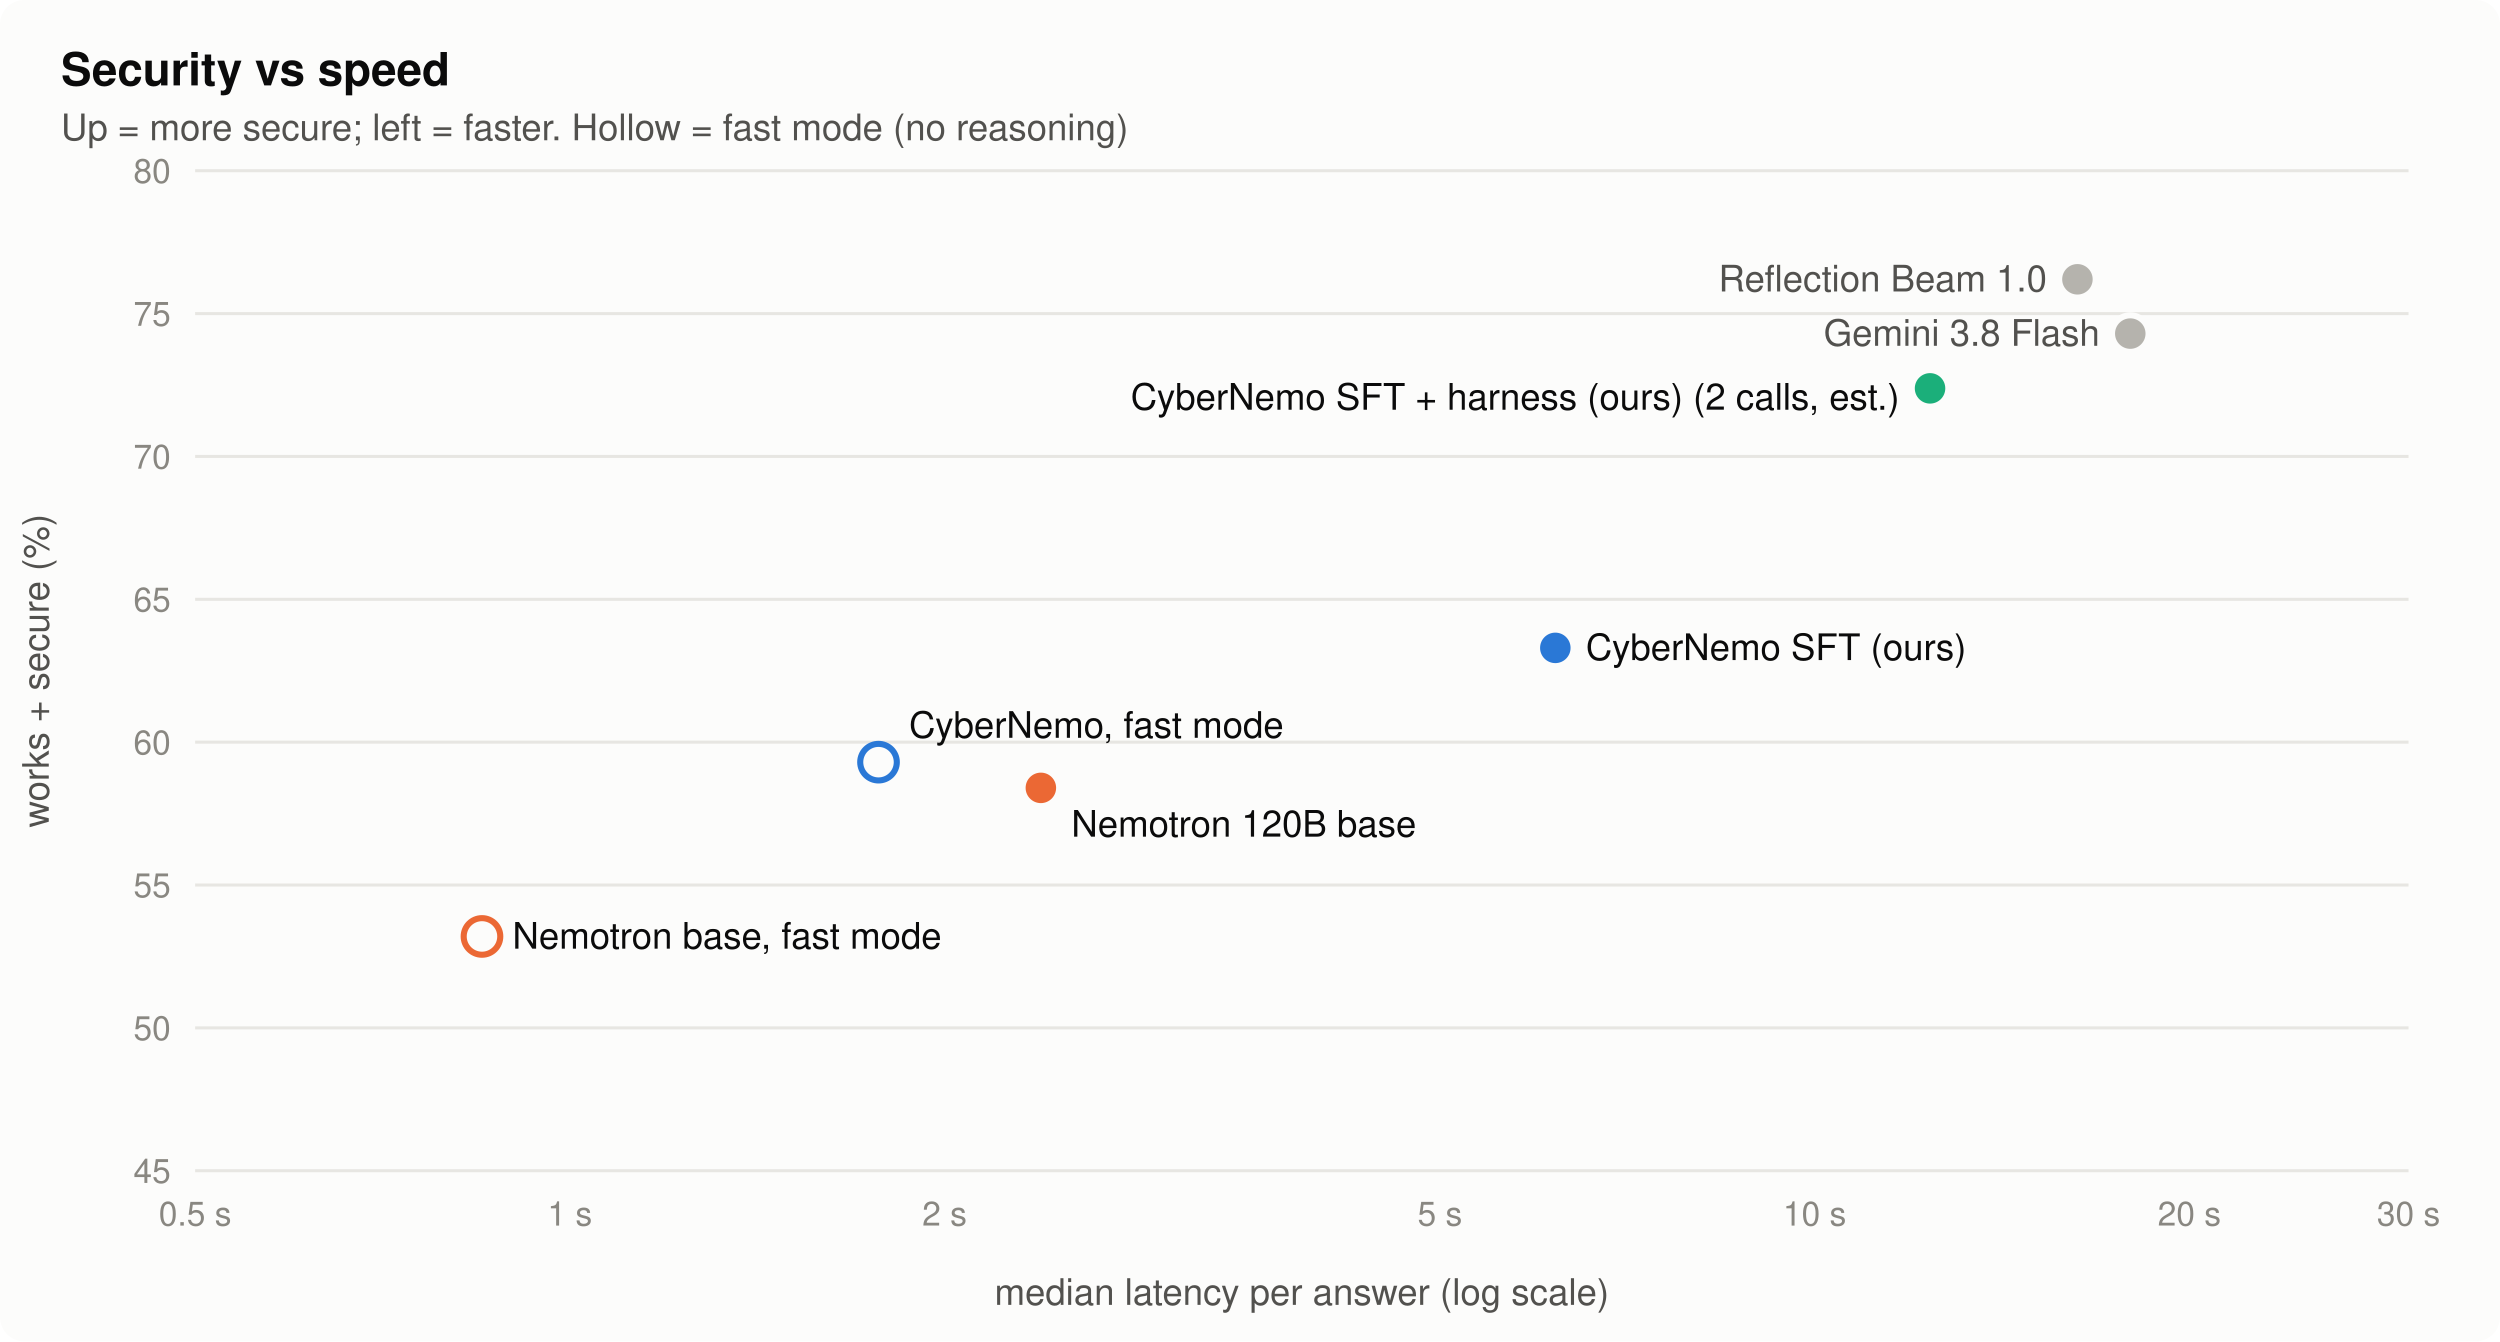
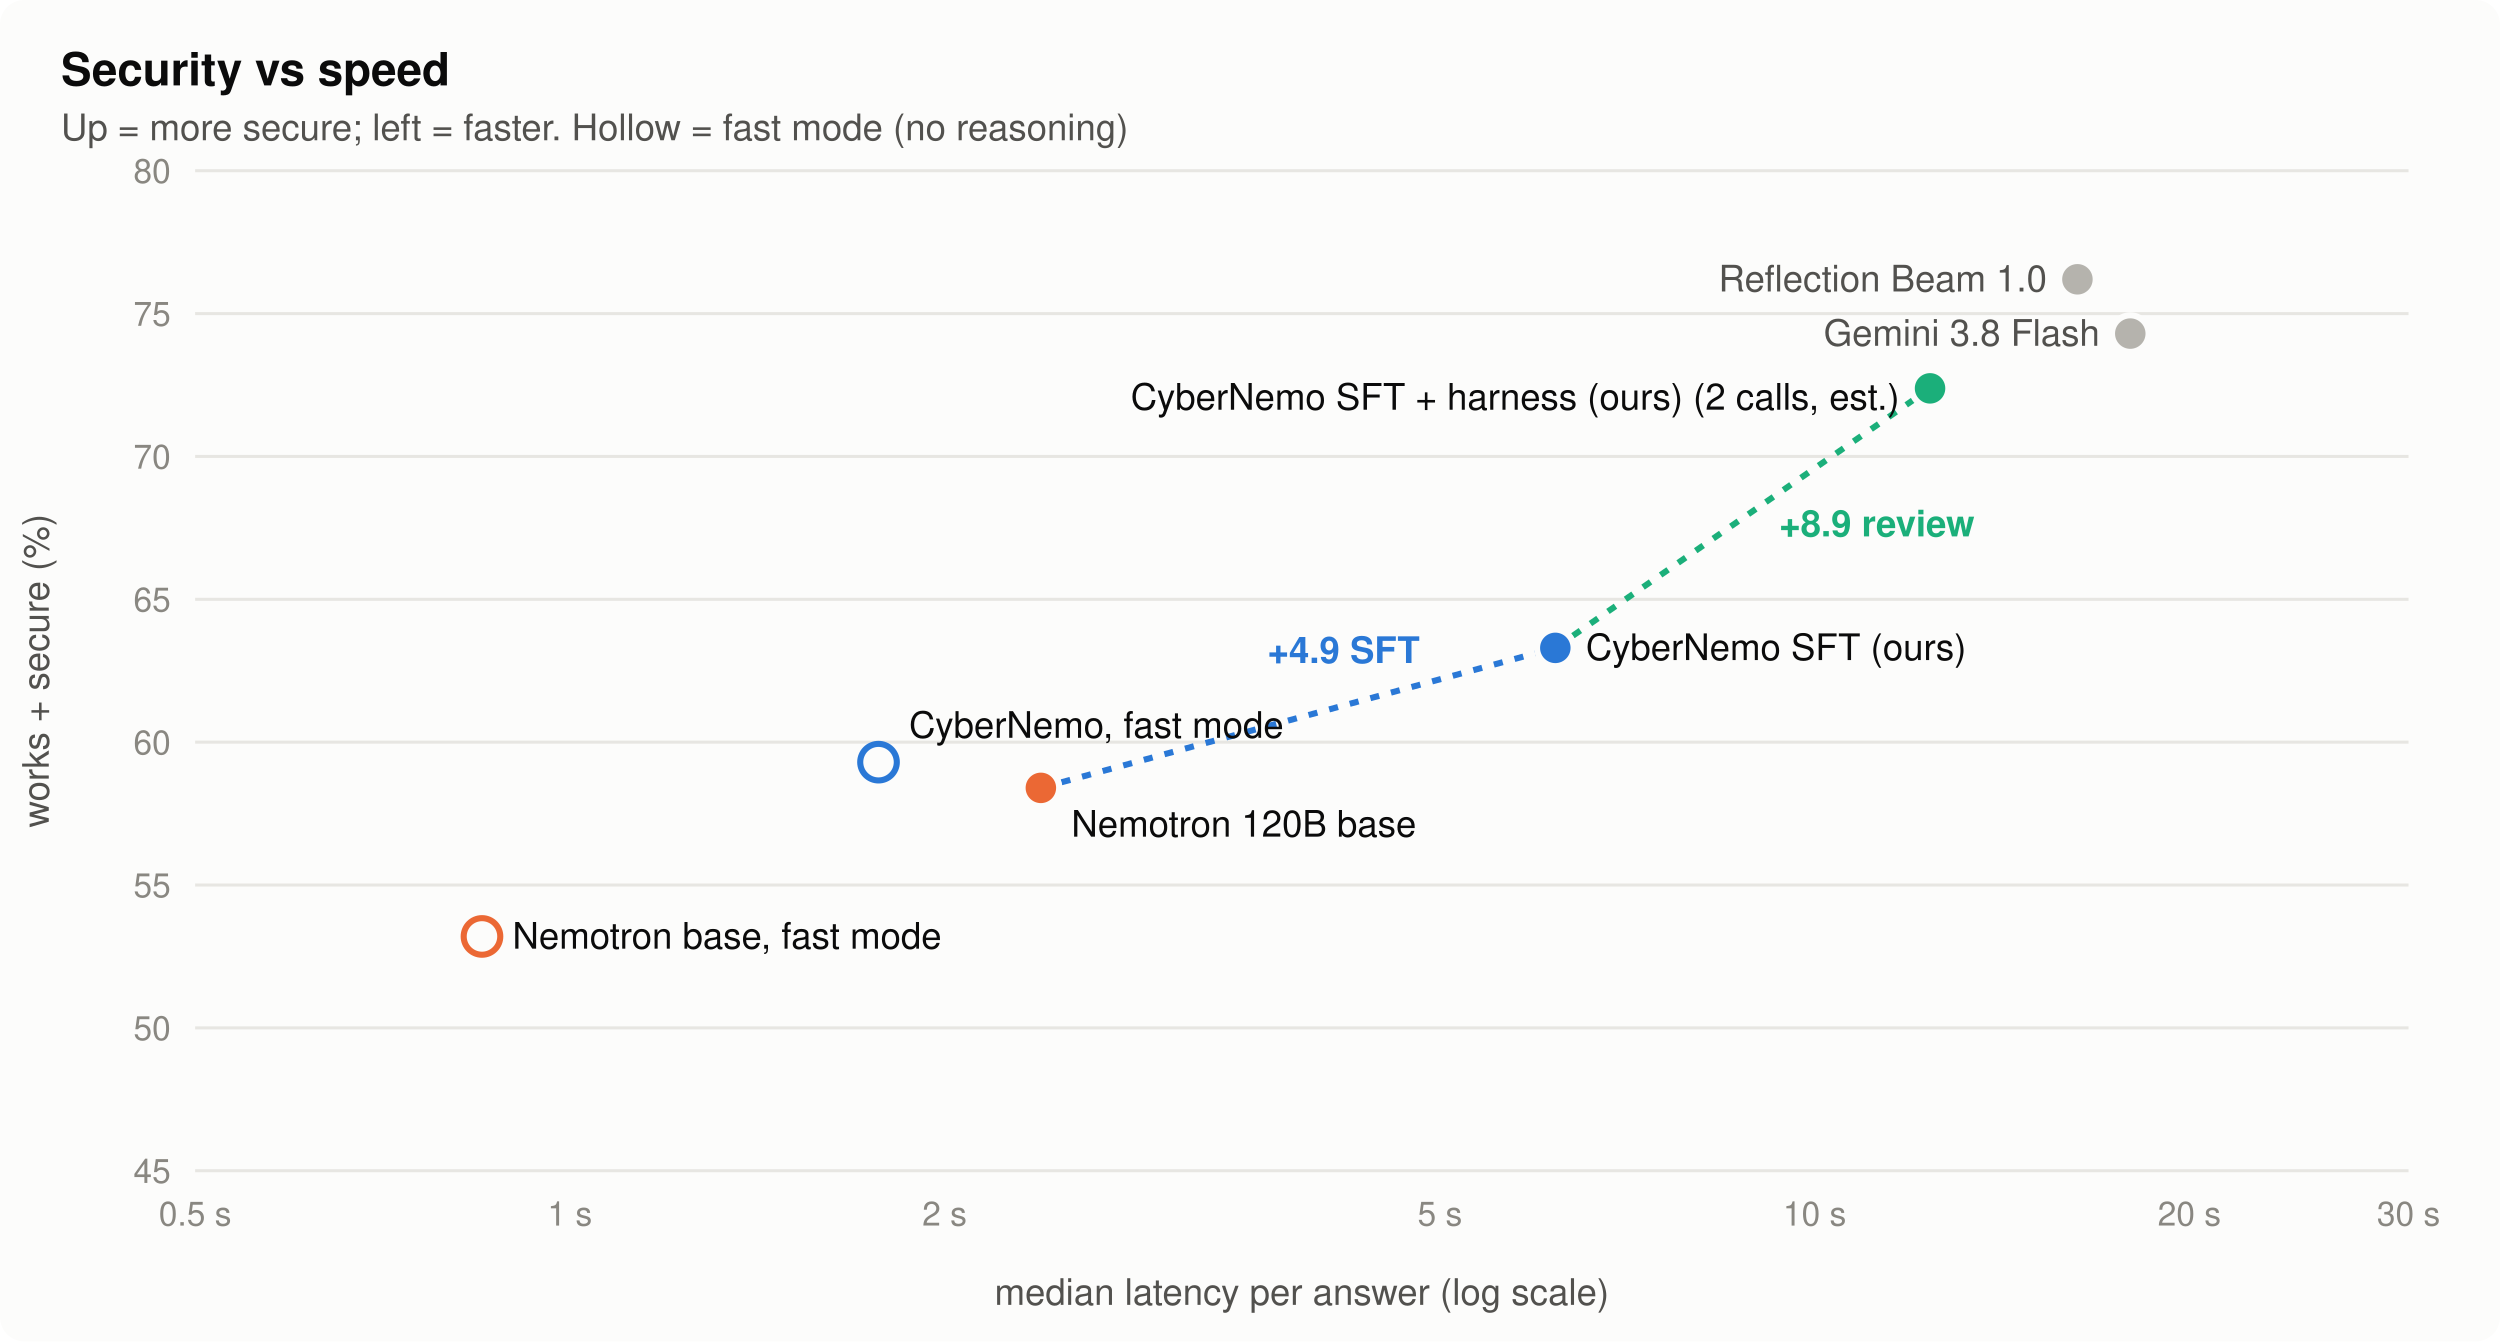
<svg xmlns="http://www.w3.org/2000/svg" width="820" height="440" viewBox="0 0 820 440" font-family="-apple-system,Segoe UI,Helvetica,Arial,sans-serif">
  <rect width="820" height="440" rx="8" fill="#fcfcfb" />
  <text x="20" y="28" font-size="15" font-weight="600" fill="#0b0b0b">Security vs speed</text>
  <text x="20" y="46" font-size="12" fill="#52514e">Up = more secure; left = faster. Hollow = fast mode (no reasoning)</text>
  <line x1="64" y1="384.0" x2="790" y2="384.0" stroke="#e7e6e2" />
  <text x="56" y="388.0" font-size="11" fill="#898781" text-anchor="end">45</text>
  <line x1="64" y1="337.143" x2="790" y2="337.143" stroke="#e7e6e2" />
  <text x="56" y="341.143" font-size="11" fill="#898781" text-anchor="end">50</text>
  <line x1="64" y1="290.286" x2="790" y2="290.286" stroke="#e7e6e2" />
  <text x="56" y="294.286" font-size="11" fill="#898781" text-anchor="end">55</text>
  <line x1="64" y1="243.429" x2="790" y2="243.429" stroke="#e7e6e2" />
  <text x="56" y="247.429" font-size="11" fill="#898781" text-anchor="end">60</text>
  <line x1="64" y1="196.571" x2="790" y2="196.571" stroke="#e7e6e2" />
  <text x="56" y="200.571" font-size="11" fill="#898781" text-anchor="end">65</text>
  <line x1="64" y1="149.714" x2="790" y2="149.714" stroke="#e7e6e2" />
  <text x="56" y="153.714" font-size="11" fill="#898781" text-anchor="end">70</text>
  <line x1="64" y1="102.857" x2="790" y2="102.857" stroke="#e7e6e2" />
  <text x="56" y="106.857" font-size="11" fill="#898781" text-anchor="end">75</text>
  <line x1="64" y1="56.0" x2="790" y2="56.0" stroke="#e7e6e2" />
  <text x="56" y="60.0" font-size="11" fill="#898781" text-anchor="end">80</text>
  <text x="64.0" y="402" font-size="11" fill="#898781" text-anchor="middle">0.5 s</text>
  <text x="186.907" y="402" font-size="11" fill="#898781" text-anchor="middle">1 s</text>
  <text x="309.815" y="402" font-size="11" fill="#898781" text-anchor="middle">2 s</text>
  <text x="472.289" y="402" font-size="11" fill="#898781" text-anchor="middle">5 s</text>
  <text x="595.197" y="402" font-size="11" fill="#898781" text-anchor="middle">10 s</text>
  <text x="718.104" y="402" font-size="11" fill="#898781" text-anchor="middle">20 s</text>
  <text x="790.0" y="402" font-size="11" fill="#898781" text-anchor="middle">30 s</text>
  <text x="427.0" y="428" font-size="12" fill="#52514e" text-anchor="middle">median latency per answer (log scale)</text>
  <text x="16" y="220.0" font-size="12" fill="#52514e" text-anchor="middle" transform="rotate(-90 16 220.0)">works + secure (%)</text>
+   <line x1="341.403" y1="258.423" x2="510.146" y2="212.503" stroke="#2a78d6" stroke-width="2" stroke-dasharray="3 4" />
+   <text x="415.775" y="217.463" font-size="12" font-weight="600" fill="#2a78d6">+4.9 SFT</text>
+   <line x1="510.146" y1="212.503" x2="633.053" y2="127.383" stroke="#1baf7a" stroke-width="2" stroke-dasharray="3 4" />
+   <text x="583.6" y="175.943" font-size="12" font-weight="600" fill="#1baf7a">+8.9 review</text>
  <circle cx="681.395" cy="91.611" r="6" fill="#b5b3ad" stroke="#fcfcfb" stroke-width="2" />
  <text x="671.395" y="95.611" font-size="12" fill="#52514e" text-anchor="end">Reflection Beam 1.0</text>
  <circle cx="698.731" cy="109.417" r="6" fill="#b5b3ad" stroke="#fcfcfb" stroke-width="2" />
  <text x="688.731" y="113.417" font-size="12" fill="#52514e" text-anchor="end">Gemini 3.8 Flash</text>
  <circle cx="633.053" cy="127.383" r="6" fill="#1baf7a" stroke="#fcfcfb" stroke-width="2" />
  <text x="623.053" y="134.383" font-size="12" fill="#0b0b0b" text-anchor="end">CyberNemo SFT + harness (ours) (2 calls, est.)</text>
  <circle cx="510.146" cy="212.503" r="6" fill="#2a78d6" stroke="#fcfcfb" stroke-width="2" />
  <text x="520.146" y="216.503" font-size="12" fill="#0b0b0b" text-anchor="start">CyberNemo SFT (ours)</text>
  <circle cx="341.403" cy="258.423" r="6" fill="#eb6834" stroke="#fcfcfb" stroke-width="2" />
  <text x="351.403" y="274.423" font-size="12" fill="#0b0b0b" text-anchor="start">Nemotron 120B base</text>
  <circle cx="288.152" cy="249.989" r="6" fill="#fcfcfb" stroke="#2a78d6" stroke-width="2" />
  <text x="298.152" y="241.989" font-size="12" fill="#0b0b0b" text-anchor="start">CyberNemo, fast mode</text>
  <circle cx="158.09" cy="307.154" r="6" fill="#fcfcfb" stroke="#eb6834" stroke-width="2" />
  <text x="168.09" y="311.154" font-size="12" fill="#0b0b0b" text-anchor="start">Nemotron base, fast mode</text>
</svg>
